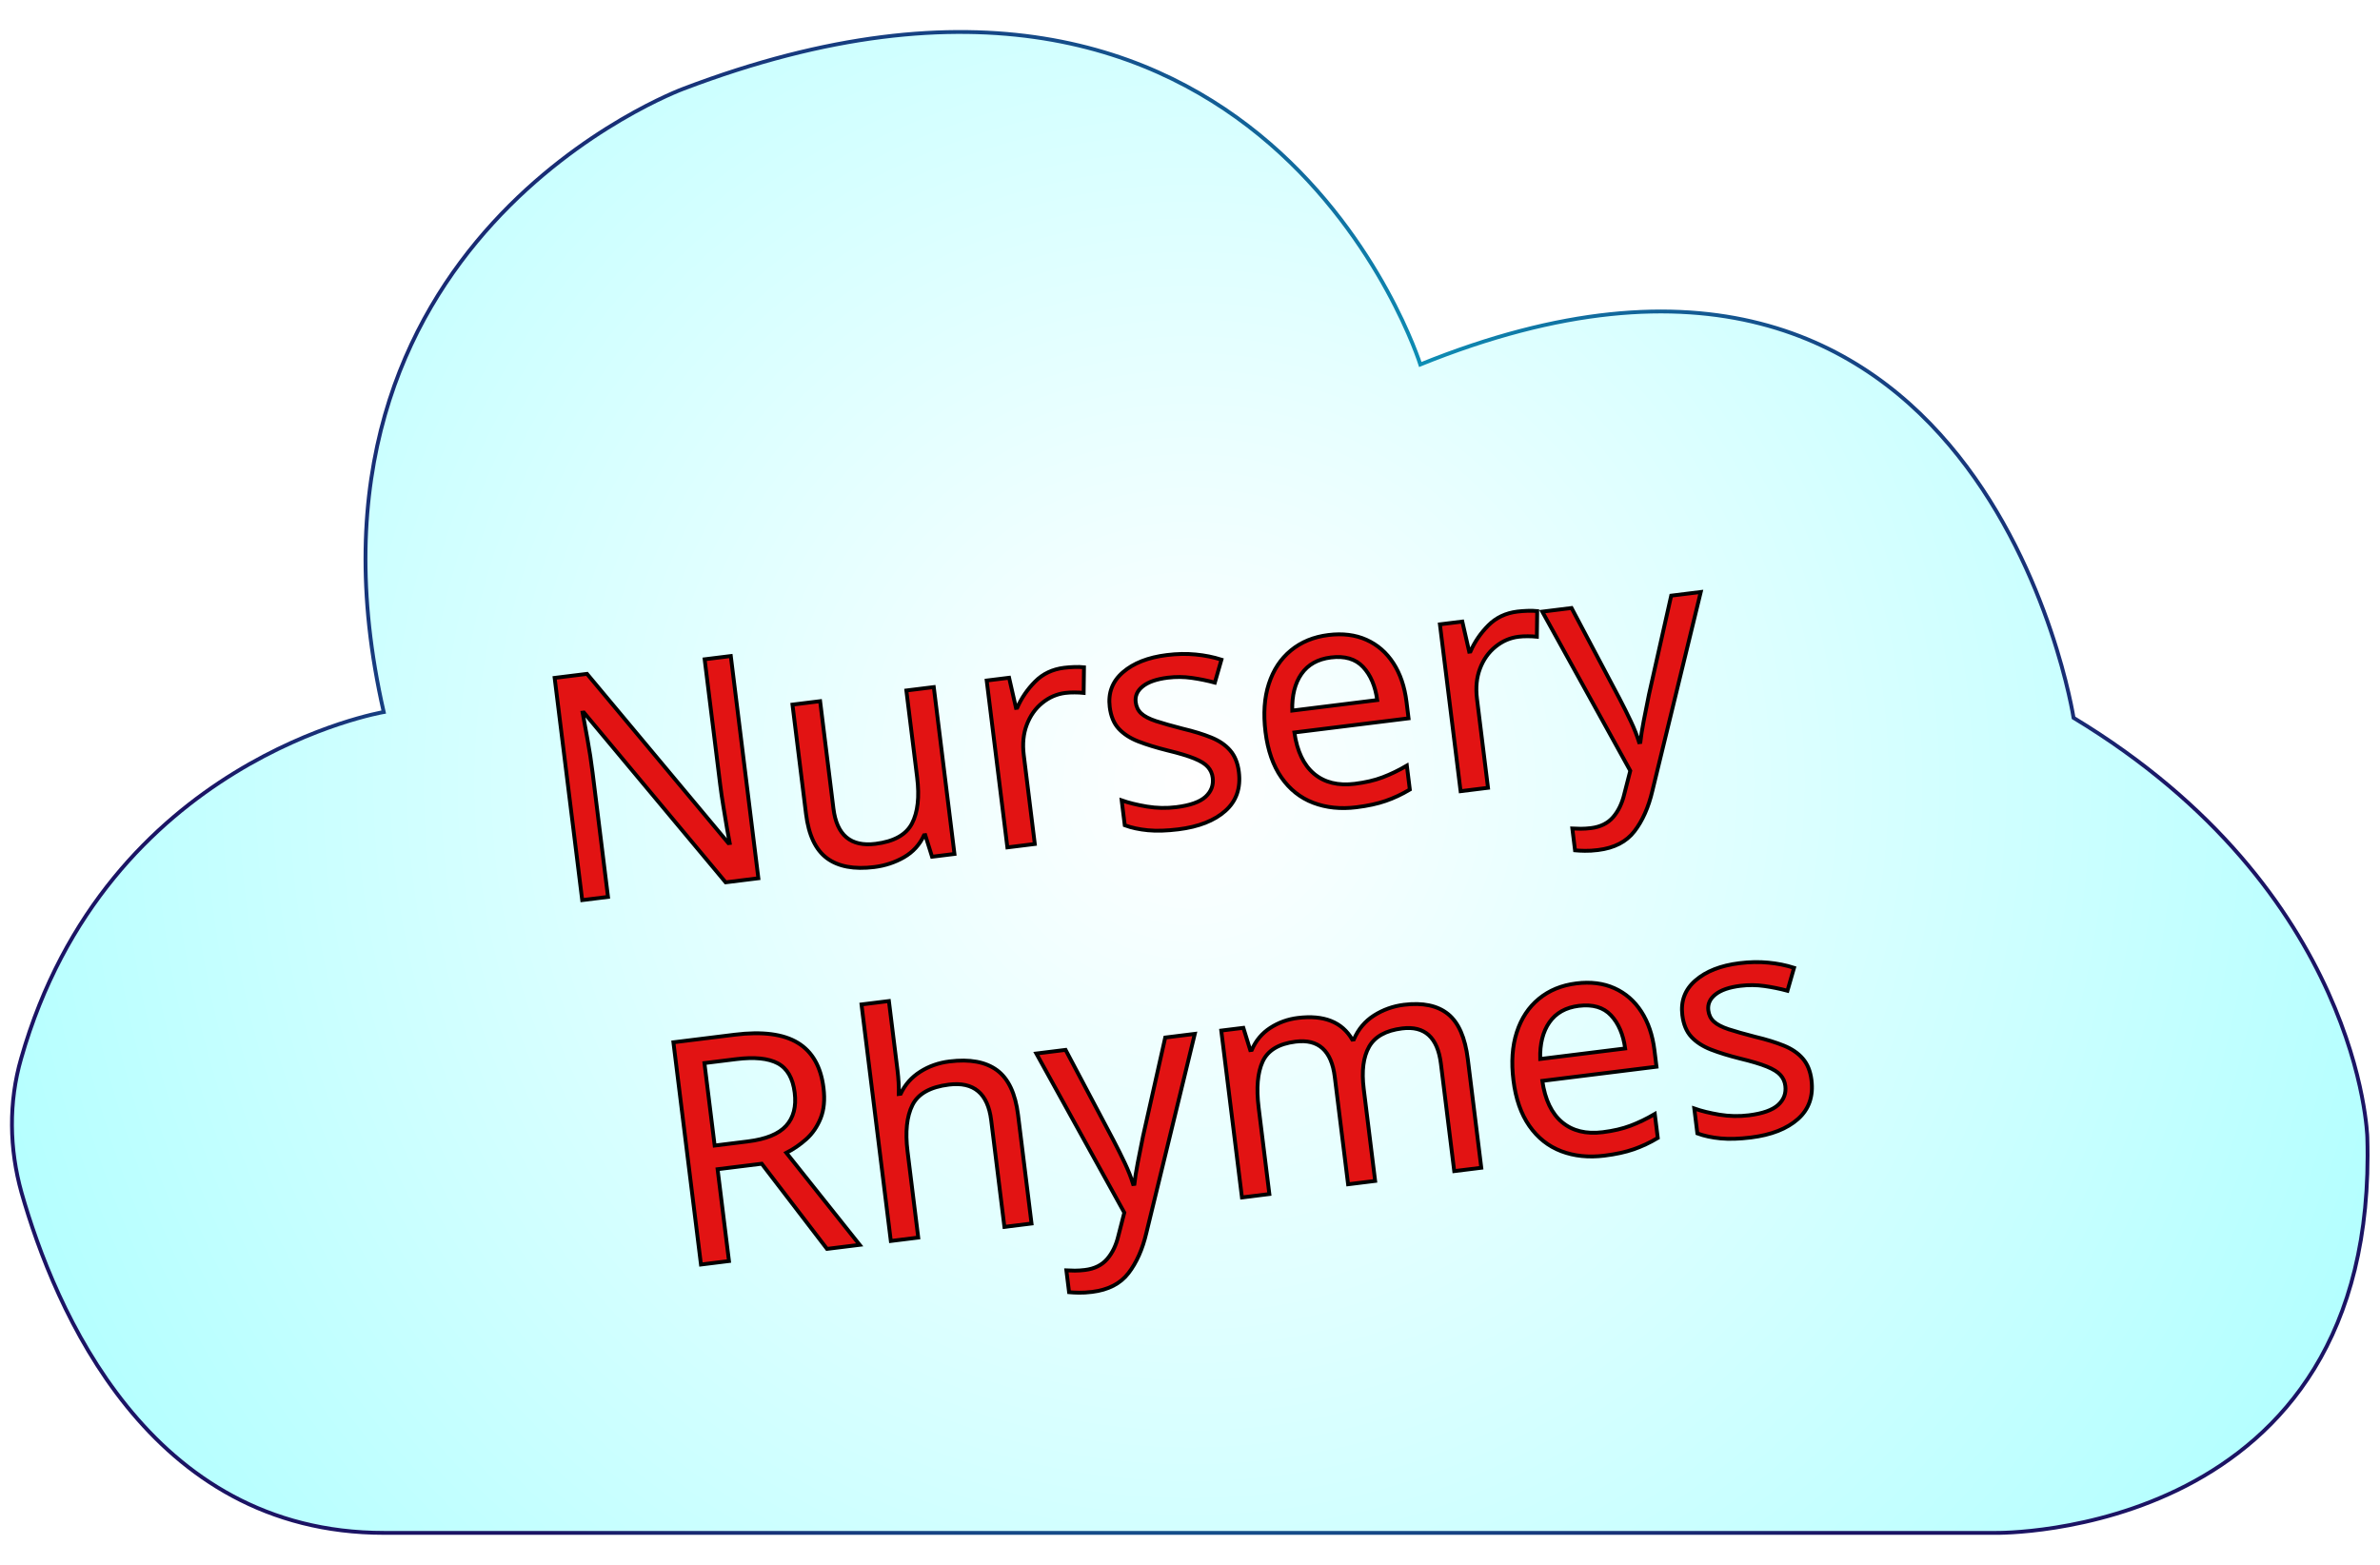
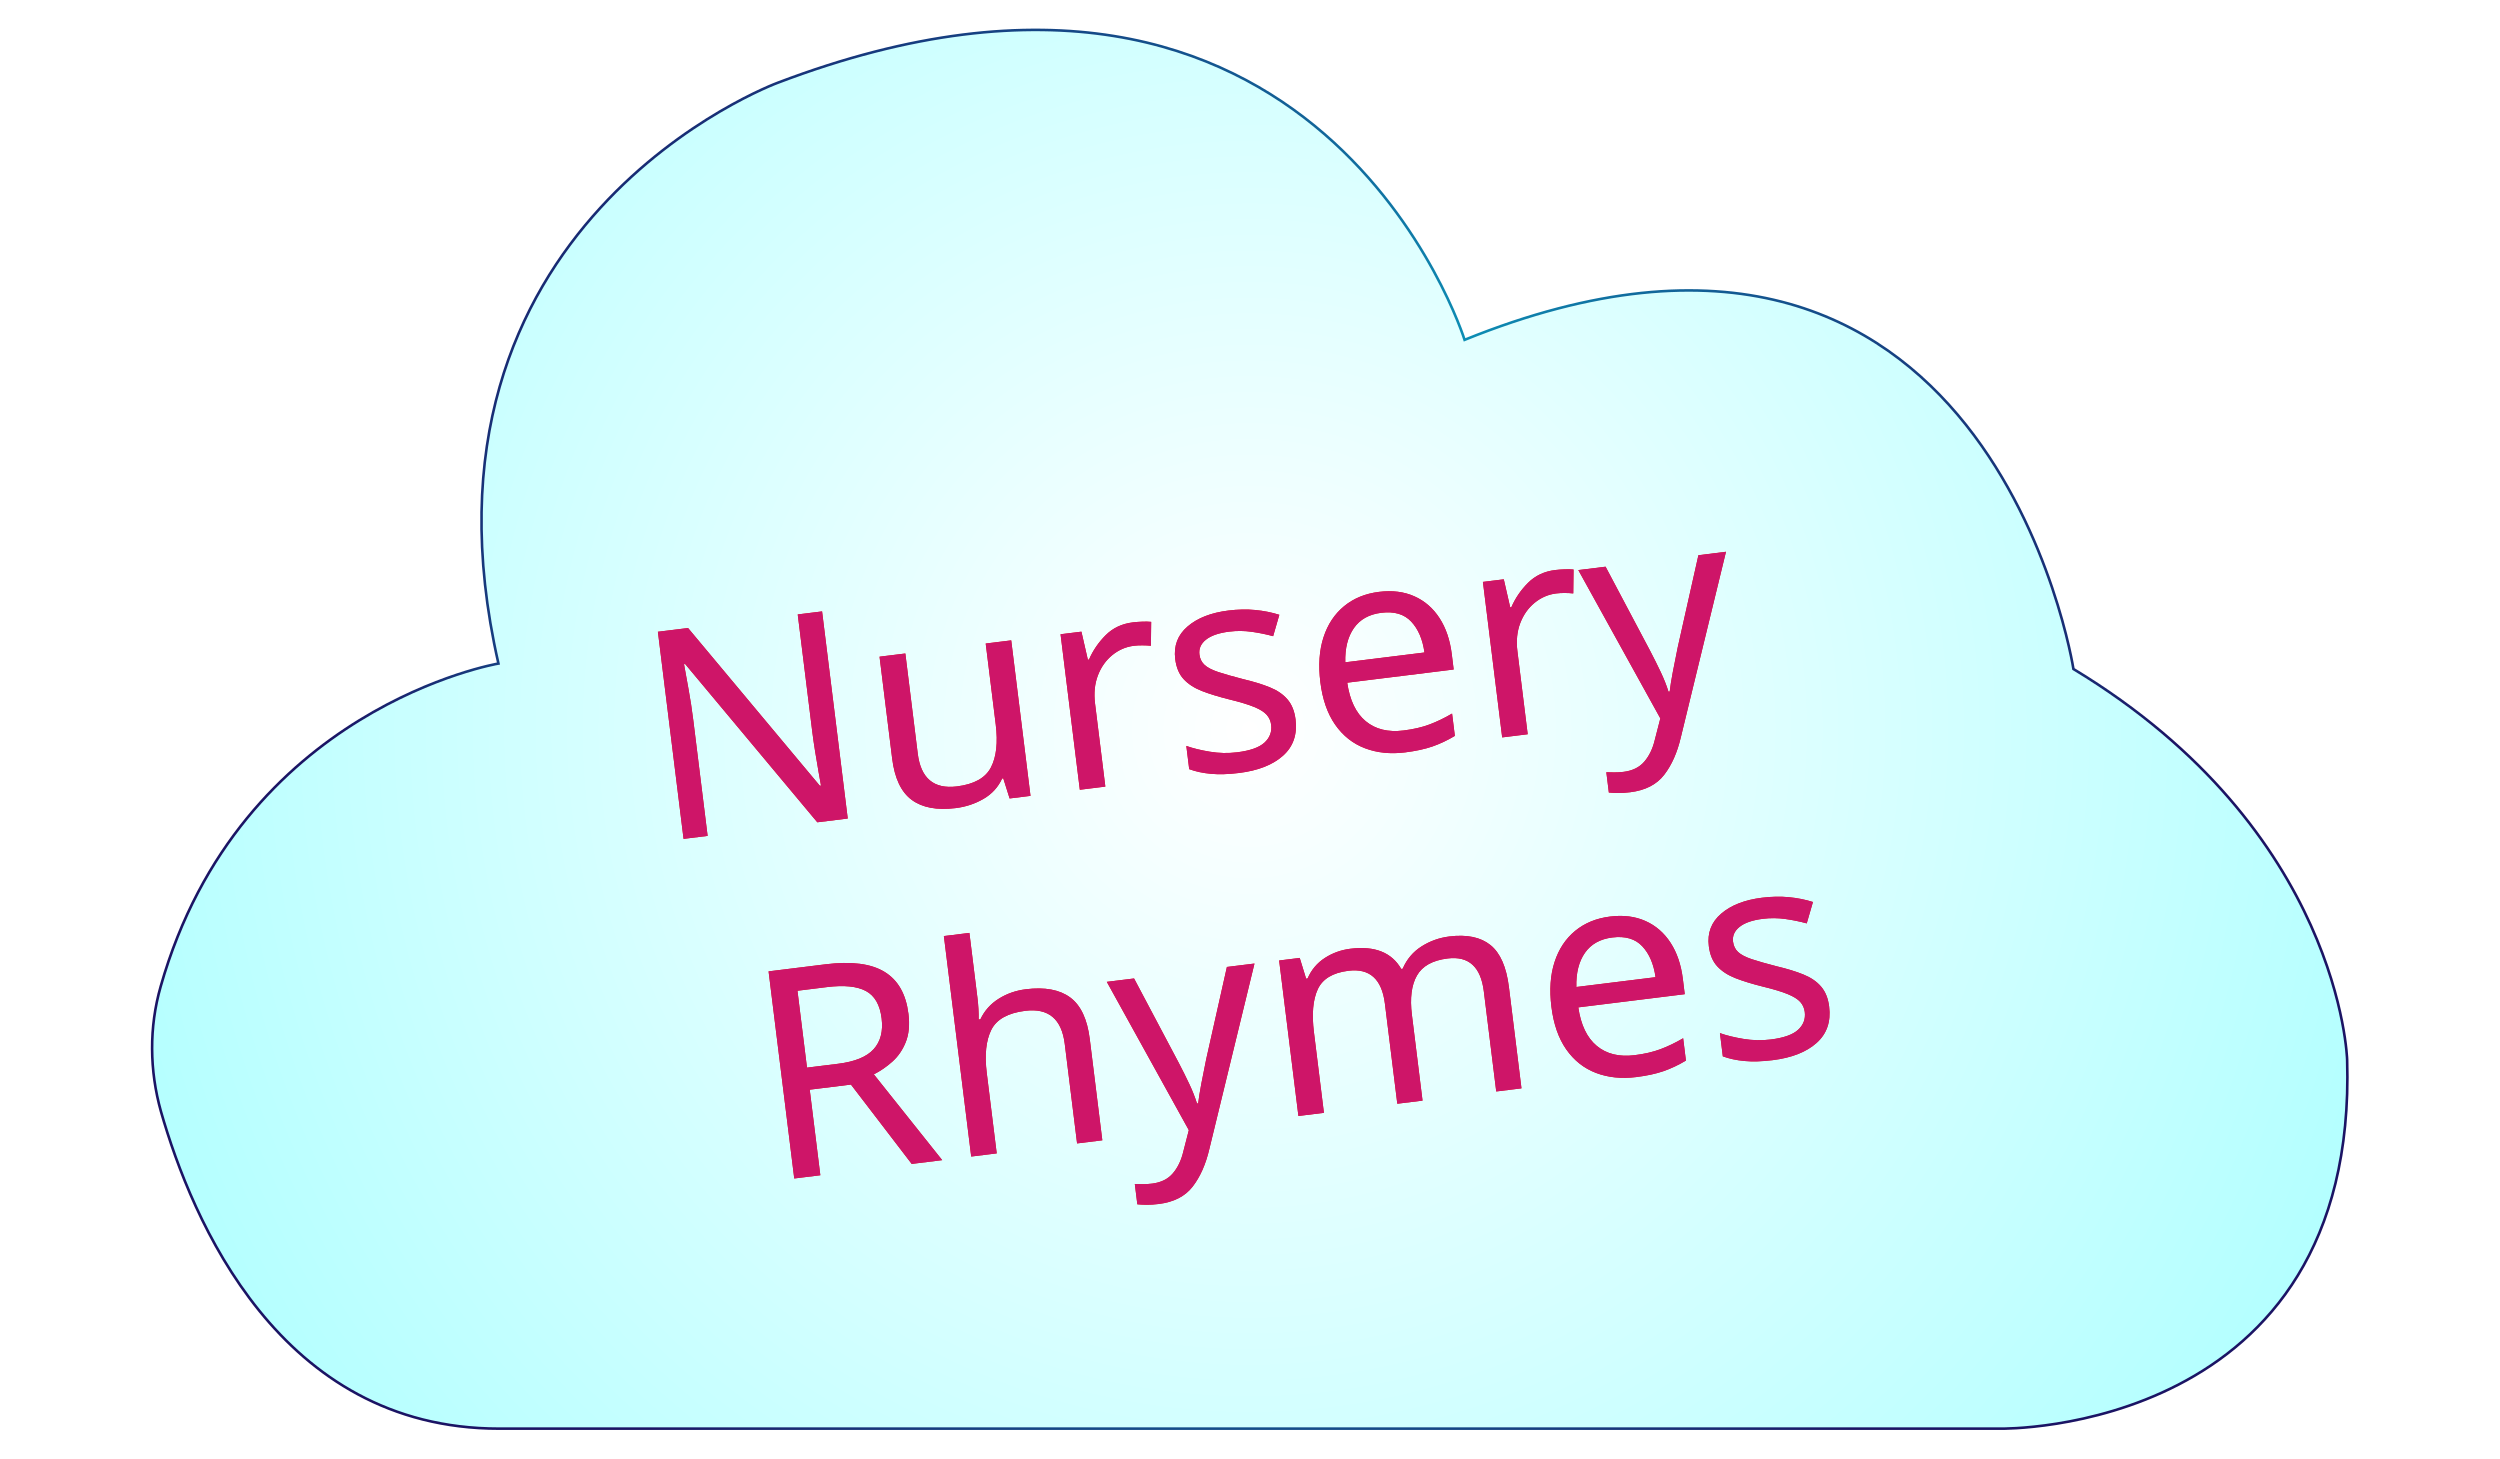
- <svg xmlns="http://www.w3.org/2000/svg" viewBox="0 0 619 407" enable-background="new 0 0 619 407">
+ <svg xmlns="http://www.w3.org/2000/svg" version="1.1" id="Layer_1" x="0px" y="0px" viewBox="0 0 960 560" enable-background="new 0 0 960 560" xml:space="preserve">
  <g>
-     <radialGradient id="a" cx="309.5" cy="203.5" r="389.754" gradientUnits="userSpaceOnUse">
-       <stop offset="0" stop-color="#fff" />
-       <stop offset="1" stop-color="#A6FFFF" />
+     <radialGradient id="SVGID_1_" cx="309.441" cy="356.491" r="389.813" gradientTransform="matrix(1.3759 0 0 -1.3759 54.1523 770.516)" gradientUnits="userSpaceOnUse">
+       <stop offset="0" style="stop-color:#FFFFFF" />
+       <stop offset="1" style="stop-color:#A6FFFF" />
    </radialGradient>
-     <radialGradient id="b" cx="309.5" cy="203.5" r="257.309" gradientUnits="userSpaceOnUse">
-       <stop offset="0" stop-color="#0ff" />
-       <stop offset="1" stop-color="#1B1464" />
+     <radialGradient id="SVGID_2_" cx="309.441" cy="356.491" r="257.332" gradientTransform="matrix(1.3759 0 0 -1.3759 54.1523 770.516)" gradientUnits="userSpaceOnUse">
+       <stop offset="0" style="stop-color:#00FFFF" />
+       <stop offset="1" style="stop-color:#1B1464" />
    </radialGradient>
-     <path fill="url(#a)" stroke="url(#b)" stroke-miterlimit="10" d="M99.9 398.7h419.2s99.7 1.6 96.6-102.9c0 0-1.6-63.9-76.4-109.1 0 0-23.4-151.2-169.9-91.9 0 0-40.5-129.3-191.7-71.7 0 0-106 39-77.9 162.1 0 0-72.1 12.2-94.3 90.1-3.3 11.4-3.1 23.5.1 34.9 8.6 30.2 33 88.5 94.3 88.5z" />
+     <path fill="url(#SVGID_1_)" stroke="url(#SVGID_2_)" stroke-miterlimit="10" d="M191.6,548.6h576.8c0,0,137.2,2.2,132.9-141.6   c0,0-2.2-87.9-105.1-150.1c0,0-32.2-208-233.8-126.4c0,0-55.7-177.9-263.8-98.7c0,0-145.8,53.7-107.2,223c0,0-99.2,16.8-129.7,124   c-4.5,15.7-4.3,32.3,0.1,48C73.7,468.4,107.3,548.6,191.6,548.6L191.6,548.6z" />
  </g>
-   <text transform="matrix(.992 -.123 .123 .992 143.561 235.091)">
-     <tspan x="0" y="0" fill="#E21313" stroke="#000" stroke-miterlimit="10" font-family="'Moonglow-Regular'" font-size="81.61">Nursery</tspan>
-     <tspan x="19" y="97.9" fill="#E21313" stroke="#000" stroke-miterlimit="10" font-family="'Moonglow-Regular'" font-size="81.61">Rhymes</tspan>
-   </text>
+   <text transform="matrix(0.9924 -0.123 0.123 0.9924 251.6801 323.4657)" fill="#E21313" font-family="'OpenSans-Extrabold'" font-size="112.244">Nursery</text>
+   <text transform="matrix(0.9924 -0.123 0.123 0.9924 251.6801 323.4657)" fill="#CE1568" font-family="'OpenSans-Extrabold'" font-size="112.244">Nursery</text>
+   <text transform="matrix(0.9924 -0.123 0.123 0.9924 294.1821 453.8755)" fill="#E21313" font-family="'OpenSans-Extrabold'" font-size="112.244">Rhymes</text>
+   <text transform="matrix(0.9924 -0.123 0.123 0.9924 294.1821 453.8755)" fill="#CE1568" font-family="'OpenSans-Extrabold'" font-size="112.244">Rhymes</text>
</svg>
